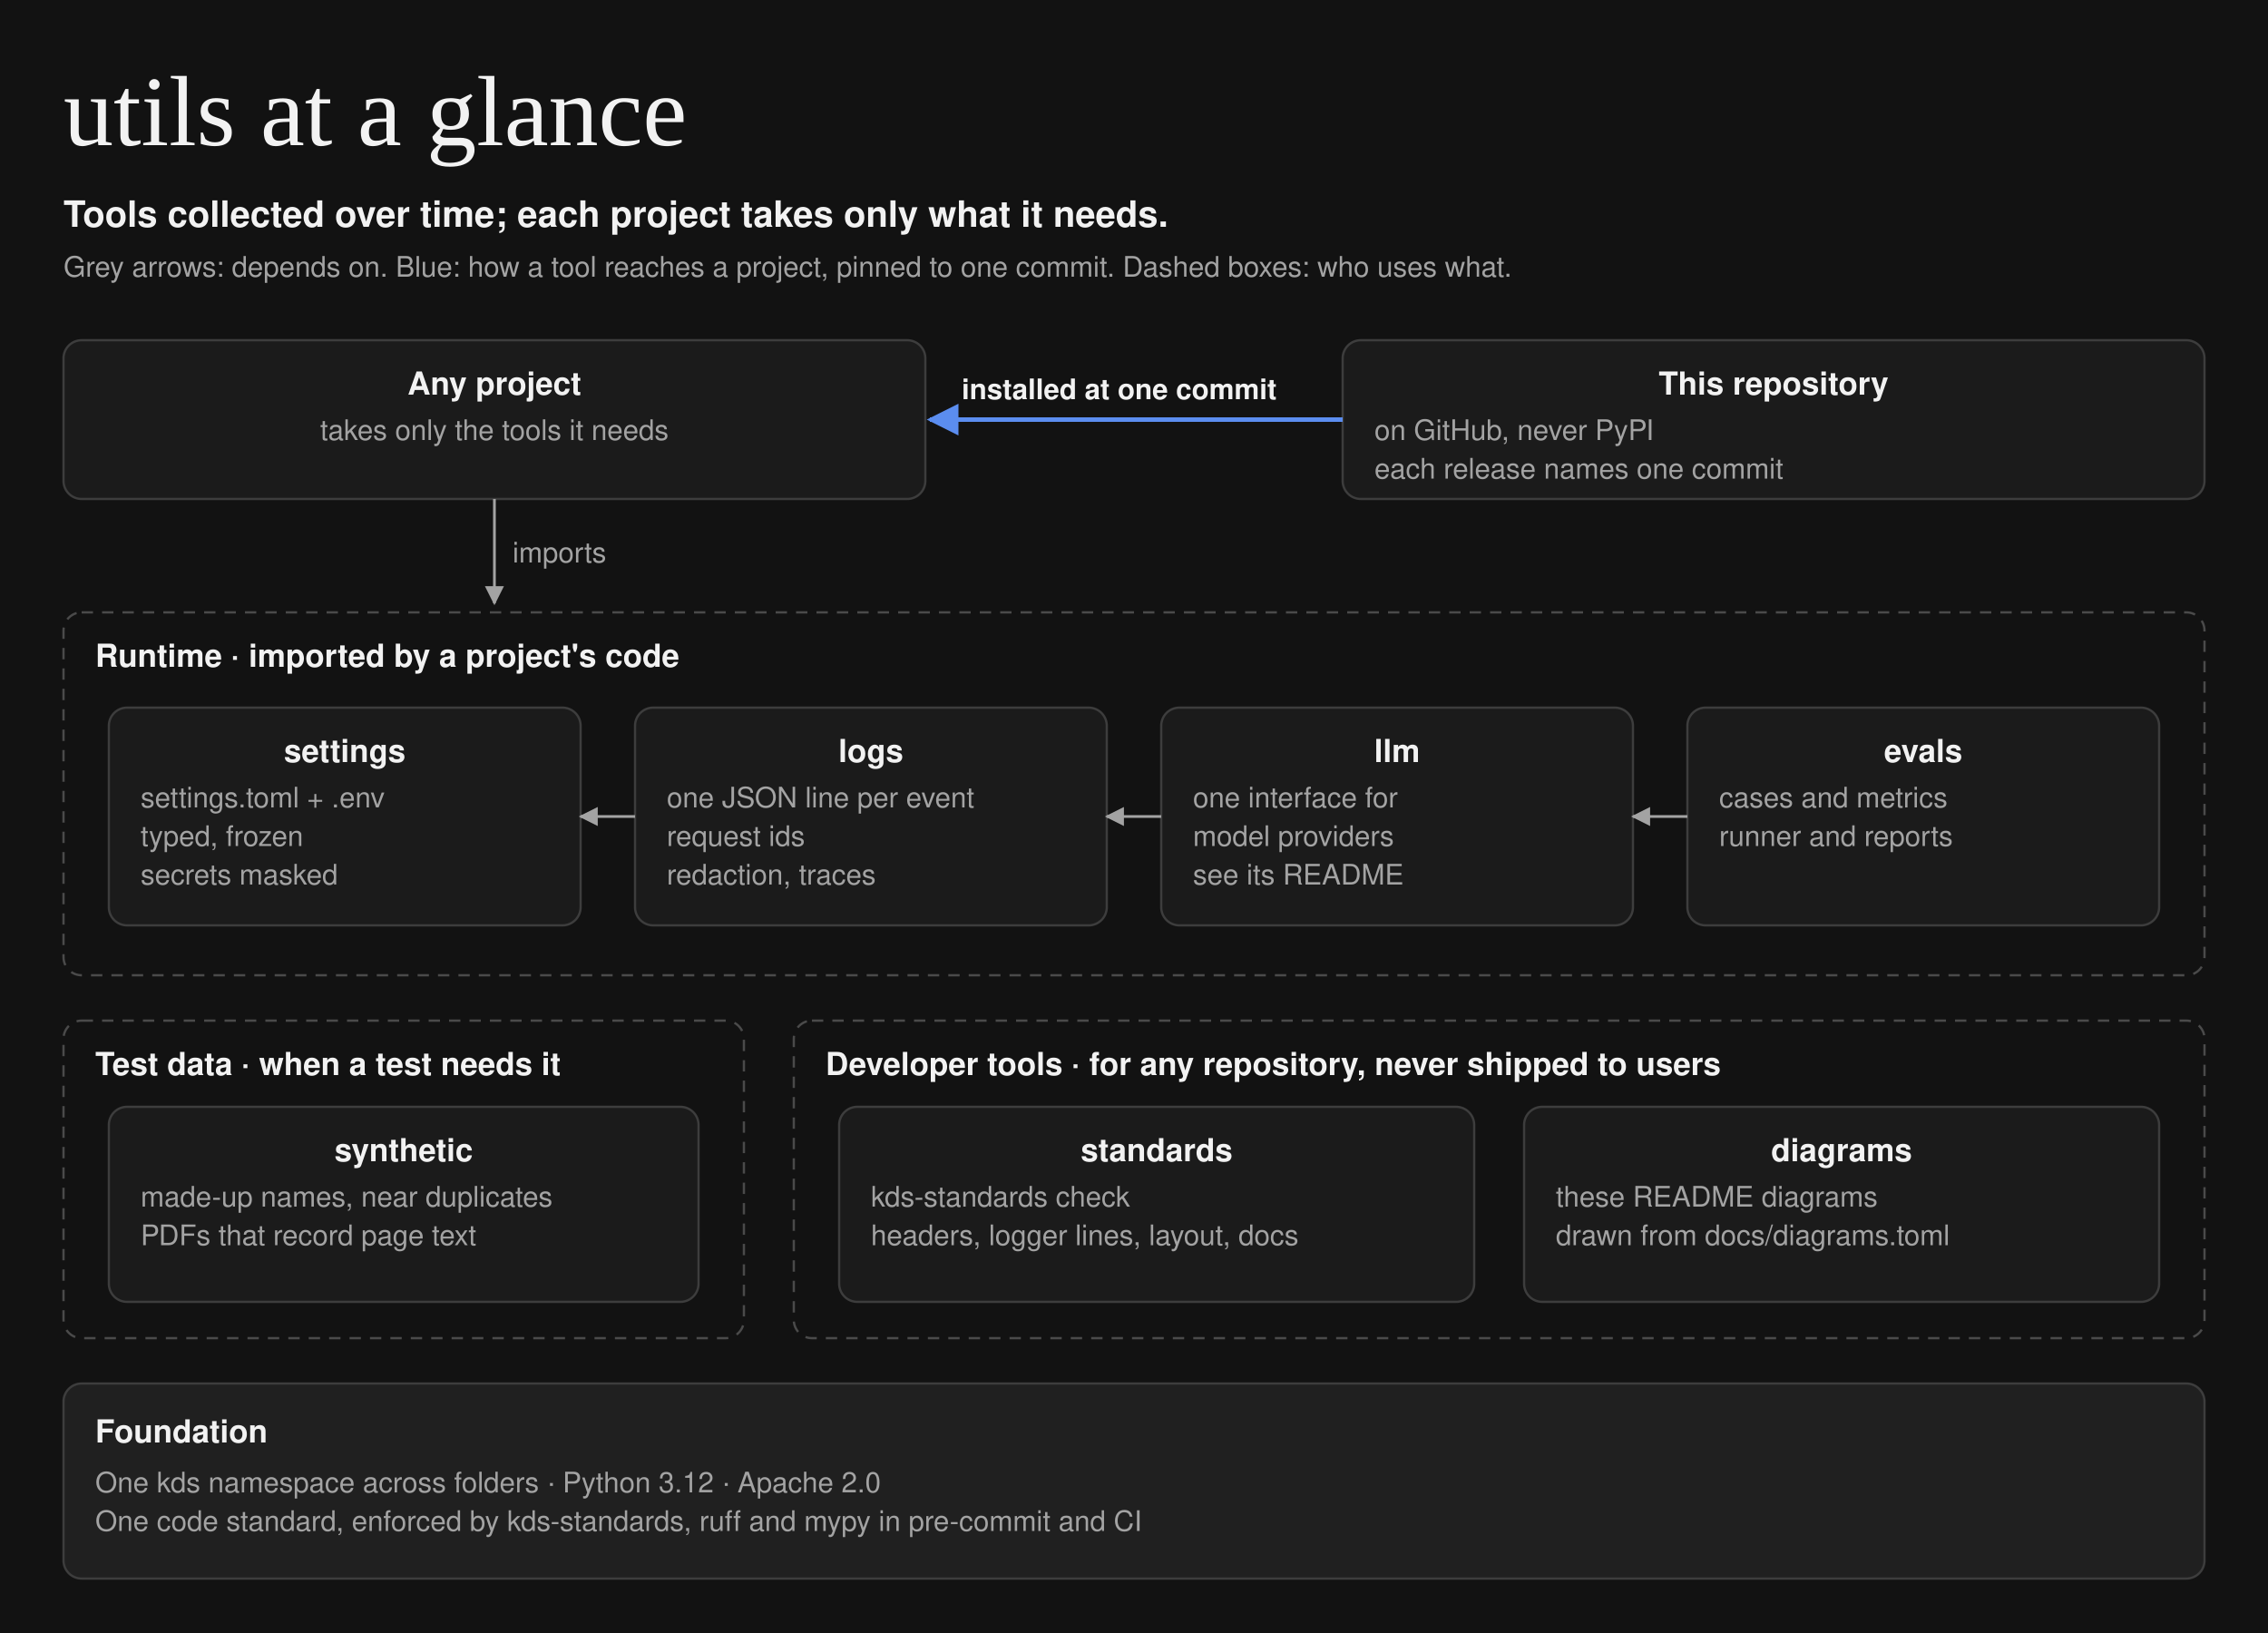
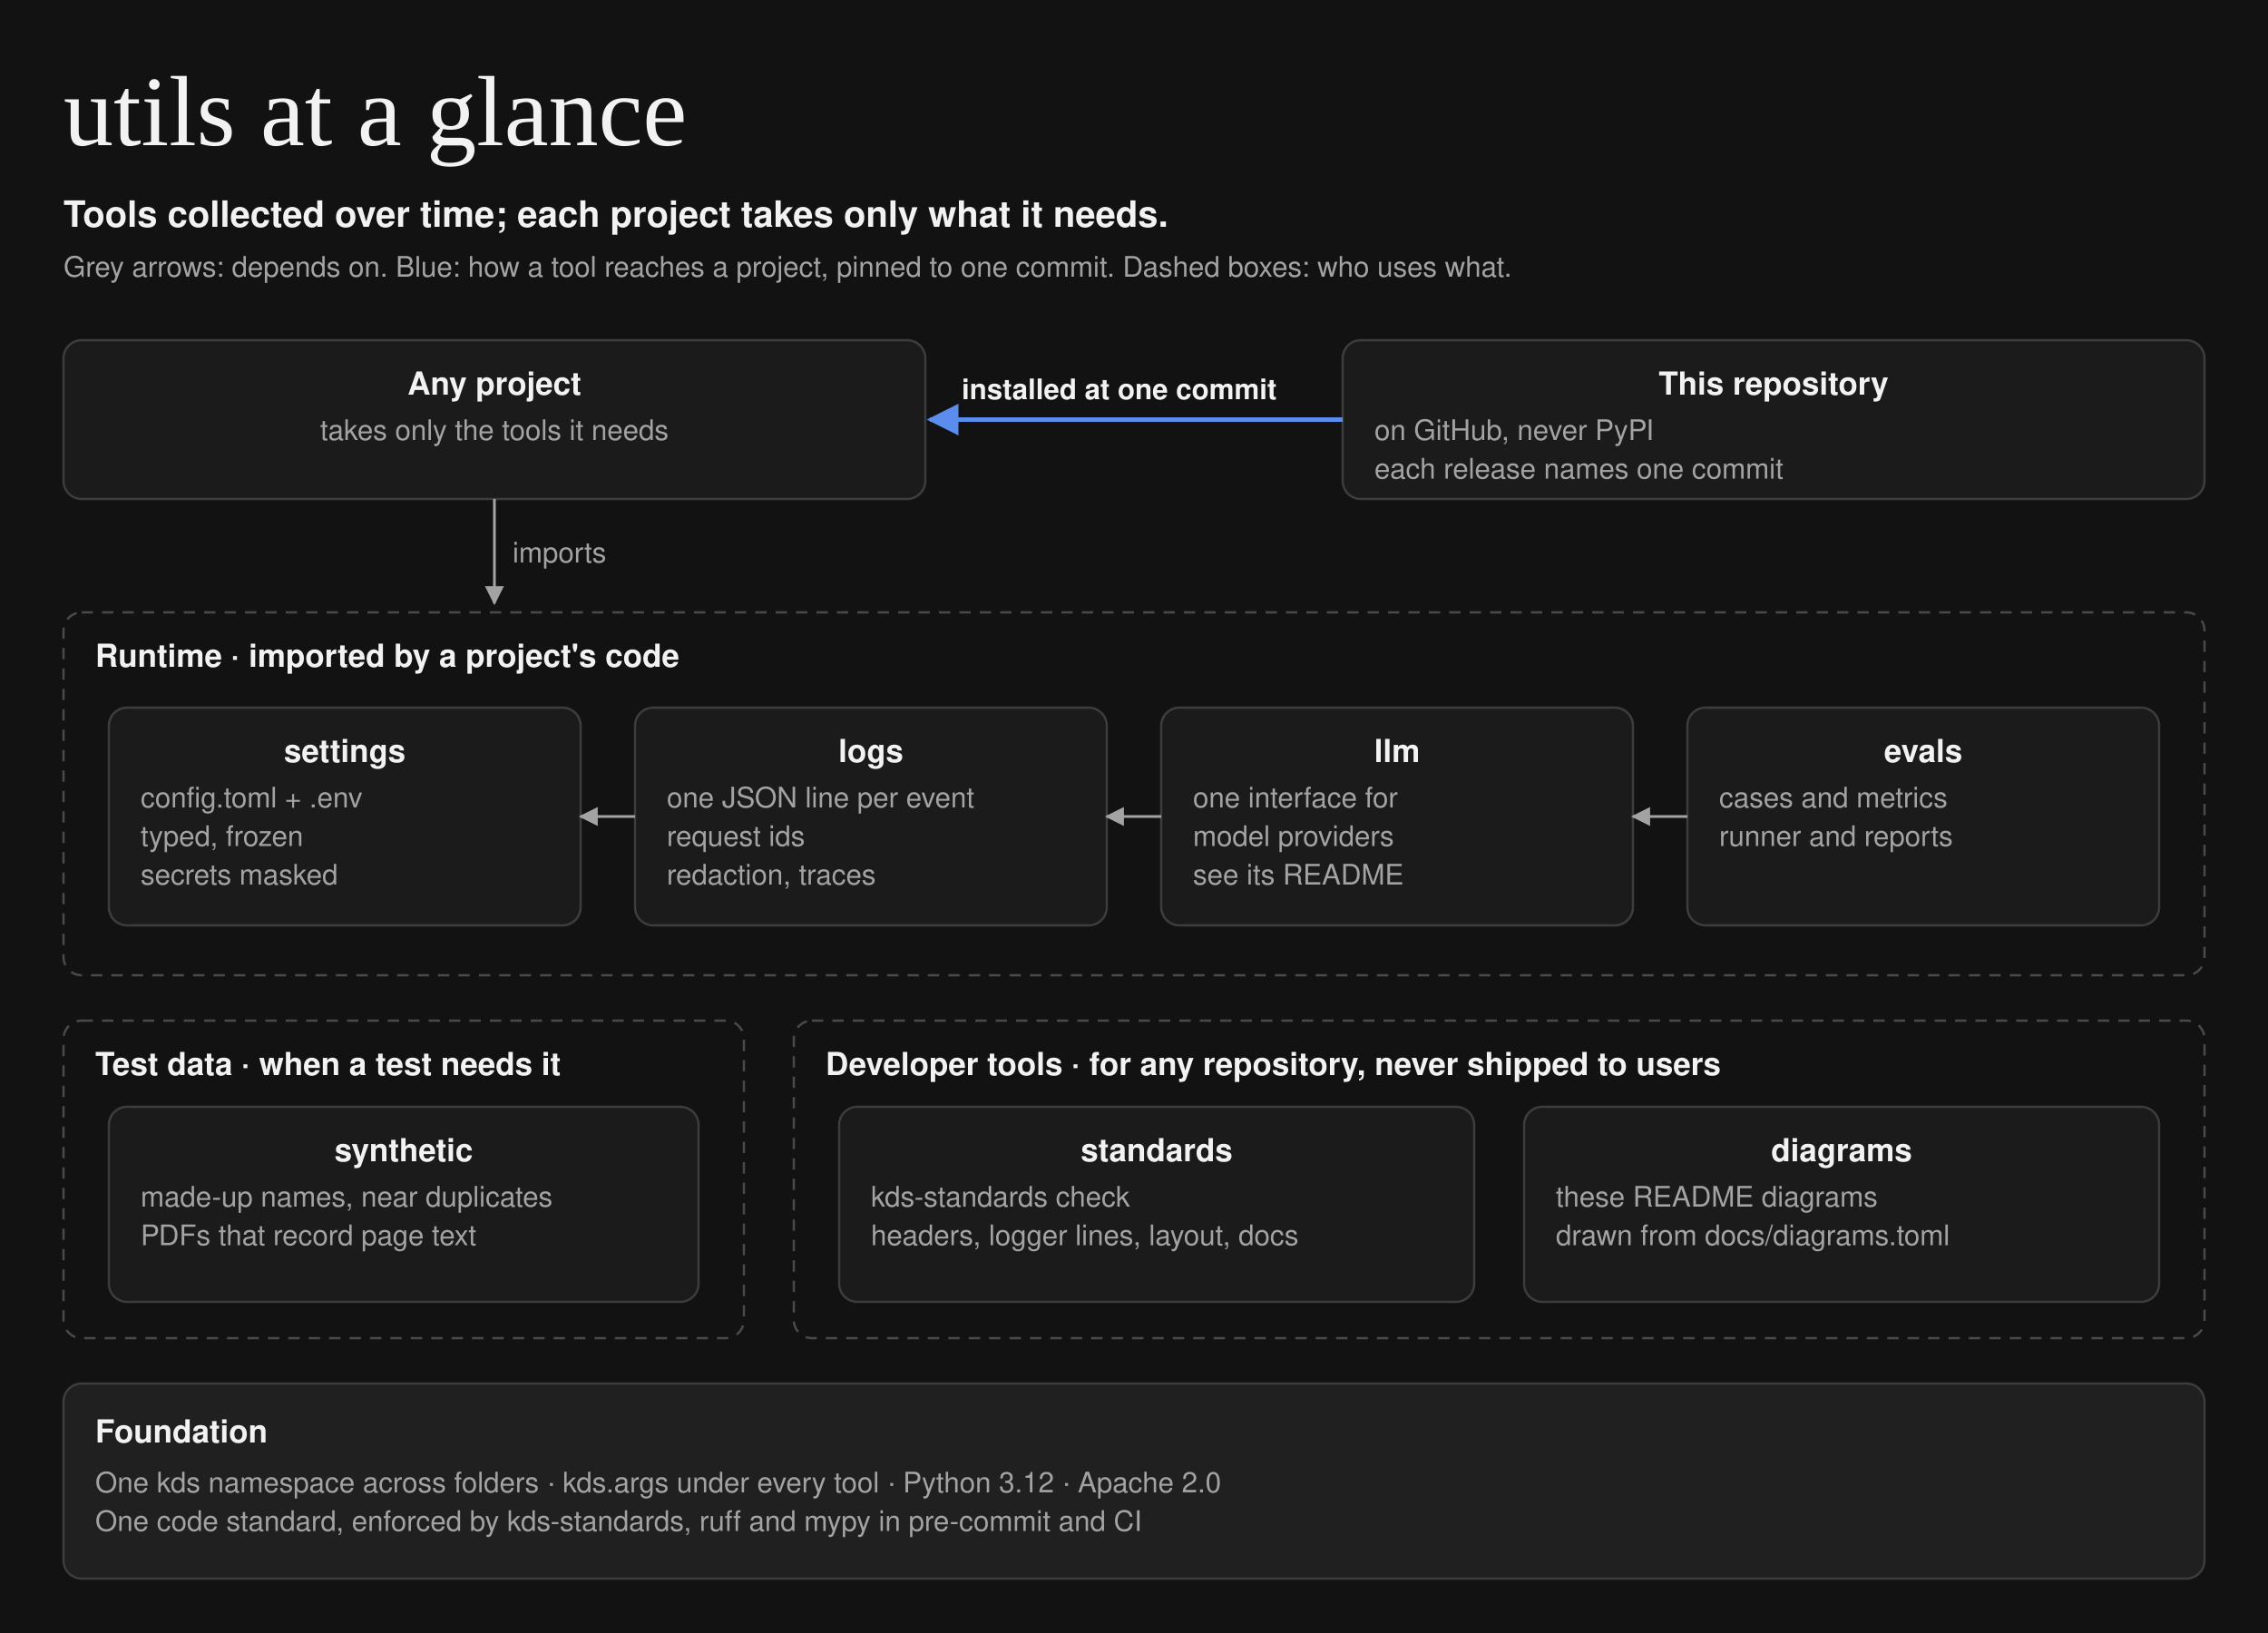
<svg xmlns="http://www.w3.org/2000/svg" width="1000" height="720" viewBox="0 0 1000 720" role="img" aria-labelledby="title desc">
  <defs>
    <marker id="plain" viewBox="0 0 10 10" refX="9" refY="5" markerWidth="7" markerHeight="7" orient="auto">
      <path d="M0 0L10 5L0 10z" fill="#a3a3a3" />
    </marker>
    <marker id="accent" viewBox="0 0 10 10" refX="9" refY="5" markerWidth="7" markerHeight="7" orient="auto">
      <path d="M0 0L10 5L0 10z" fill="#5b8def" />
    </marker>
  </defs>
  <rect width="100%" height="100%" fill="#121212" />
  <text x="28" y="64" font-family="Georgia, 'Times New Roman', serif" fill="#f2f2f2" font-size="44">utils at a glance</text>
  <text x="28" y="100" font-family="-apple-system, 'Segoe UI', Helvetica, Arial, sans-serif" fill="#f2f2f2" font-size="16" font-weight="700">Tools collected over time; each project takes only what it needs.</text>
  <text x="28" y="122" font-family="-apple-system, 'Segoe UI', Helvetica, Arial, sans-serif" fill="#a3a3a3" font-size="12.5">Grey arrows: depends on. Blue: how a tool reaches a project, pinned to one commit. Dashed boxes: who uses what.</text>
  <rect x="28" y="270" width="944" height="160" rx="8" fill="none" stroke="#4a4a4a" stroke-width="1" stroke-dasharray="5 4" />
  <text x="42" y="294" font-family="-apple-system, 'Segoe UI', Helvetica, Arial, sans-serif" fill="#f2f2f2" font-size="14" font-weight="700">Runtime · imported by a project's code</text>
  <rect x="28" y="450" width="300" height="140" rx="8" fill="none" stroke="#4a4a4a" stroke-width="1" stroke-dasharray="5 4" />
  <text x="42" y="474" font-family="-apple-system, 'Segoe UI', Helvetica, Arial, sans-serif" fill="#f2f2f2" font-size="14" font-weight="700">Test data · when a test needs it</text>
  <rect x="350" y="450" width="622" height="140" rx="8" fill="none" stroke="#4a4a4a" stroke-width="1" stroke-dasharray="5 4" />
  <text x="364" y="474" font-family="-apple-system, 'Segoe UI', Helvetica, Arial, sans-serif" fill="#f2f2f2" font-size="14" font-weight="700">Developer tools · for any repository, never shipped to users</text>
  <rect x="28" y="150" width="380" height="70" rx="8" fill="#1b1b1b" stroke="#3d3d3d" stroke-width="1" />
  <text x="218" y="174" text-anchor="middle" font-family="-apple-system, 'Segoe UI', Helvetica, Arial, sans-serif" fill="#f2f2f2" font-size="14" font-weight="700">Any project</text>
  <text x="218" y="194" text-anchor="middle" font-family="-apple-system, 'Segoe UI', Helvetica, Arial, sans-serif" fill="#a3a3a3" font-size="12.5">takes only the tools it needs</text>
  <rect x="592" y="150" width="380" height="70" rx="8" fill="#1b1b1b" stroke="#3d3d3d" stroke-width="1" />
  <text x="782" y="174" text-anchor="middle" font-family="-apple-system, 'Segoe UI', Helvetica, Arial, sans-serif" fill="#f2f2f2" font-size="14" font-weight="700">This repository</text>
  <text x="606" y="194" font-family="-apple-system, 'Segoe UI', Helvetica, Arial, sans-serif" fill="#a3a3a3" font-size="12.5">on GitHub, never PyPI</text>
  <text x="606" y="211" font-family="-apple-system, 'Segoe UI', Helvetica, Arial, sans-serif" fill="#a3a3a3" font-size="12.5">each release names one commit</text>
  <rect x="48" y="312" width="208" height="96" rx="8" fill="#1b1b1b" stroke="#3d3d3d" stroke-width="1" />
  <text x="152" y="336" text-anchor="middle" font-family="-apple-system, 'Segoe UI', Helvetica, Arial, sans-serif" fill="#f2f2f2" font-size="14" font-weight="700">settings</text>
-   <text x="62" y="356" font-family="-apple-system, 'Segoe UI', Helvetica, Arial, sans-serif" fill="#a3a3a3" font-size="12.5">settings.toml + .env</text>
+   <text x="62" y="356" font-family="-apple-system, 'Segoe UI', Helvetica, Arial, sans-serif" fill="#a3a3a3" font-size="12.5">config.toml + .env</text>
  <text x="62" y="373" font-family="-apple-system, 'Segoe UI', Helvetica, Arial, sans-serif" fill="#a3a3a3" font-size="12.5">typed, frozen</text>
  <text x="62" y="390" font-family="-apple-system, 'Segoe UI', Helvetica, Arial, sans-serif" fill="#a3a3a3" font-size="12.5">secrets masked</text>
  <rect x="280" y="312" width="208" height="96" rx="8" fill="#1b1b1b" stroke="#3d3d3d" stroke-width="1" />
  <text x="384" y="336" text-anchor="middle" font-family="-apple-system, 'Segoe UI', Helvetica, Arial, sans-serif" fill="#f2f2f2" font-size="14" font-weight="700">logs</text>
  <text x="294" y="356" font-family="-apple-system, 'Segoe UI', Helvetica, Arial, sans-serif" fill="#a3a3a3" font-size="12.5">one JSON line per event</text>
  <text x="294" y="373" font-family="-apple-system, 'Segoe UI', Helvetica, Arial, sans-serif" fill="#a3a3a3" font-size="12.5">request ids</text>
  <text x="294" y="390" font-family="-apple-system, 'Segoe UI', Helvetica, Arial, sans-serif" fill="#a3a3a3" font-size="12.5">redaction, traces</text>
  <rect x="512" y="312" width="208" height="96" rx="8" fill="#1b1b1b" stroke="#3d3d3d" stroke-width="1" />
  <text x="616" y="336" text-anchor="middle" font-family="-apple-system, 'Segoe UI', Helvetica, Arial, sans-serif" fill="#f2f2f2" font-size="14" font-weight="700">llm</text>
  <text x="526" y="356" font-family="-apple-system, 'Segoe UI', Helvetica, Arial, sans-serif" fill="#a3a3a3" font-size="12.5">one interface for</text>
  <text x="526" y="373" font-family="-apple-system, 'Segoe UI', Helvetica, Arial, sans-serif" fill="#a3a3a3" font-size="12.5">model providers</text>
  <text x="526" y="390" font-family="-apple-system, 'Segoe UI', Helvetica, Arial, sans-serif" fill="#a3a3a3" font-size="12.5">see its README</text>
  <rect x="744" y="312" width="208" height="96" rx="8" fill="#1b1b1b" stroke="#3d3d3d" stroke-width="1" />
  <text x="848" y="336" text-anchor="middle" font-family="-apple-system, 'Segoe UI', Helvetica, Arial, sans-serif" fill="#f2f2f2" font-size="14" font-weight="700">evals</text>
  <text x="758" y="356" font-family="-apple-system, 'Segoe UI', Helvetica, Arial, sans-serif" fill="#a3a3a3" font-size="12.5">cases and metrics</text>
  <text x="758" y="373" font-family="-apple-system, 'Segoe UI', Helvetica, Arial, sans-serif" fill="#a3a3a3" font-size="12.5">runner and reports</text>
  <rect x="48" y="488" width="260" height="86" rx="8" fill="#1b1b1b" stroke="#3d3d3d" stroke-width="1" />
  <text x="178" y="512" text-anchor="middle" font-family="-apple-system, 'Segoe UI', Helvetica, Arial, sans-serif" fill="#f2f2f2" font-size="14" font-weight="700">synthetic</text>
  <text x="62" y="532" font-family="-apple-system, 'Segoe UI', Helvetica, Arial, sans-serif" fill="#a3a3a3" font-size="12.5">made-up names, near duplicates</text>
  <text x="62" y="549" font-family="-apple-system, 'Segoe UI', Helvetica, Arial, sans-serif" fill="#a3a3a3" font-size="12.5">PDFs that record page text</text>
  <rect x="370" y="488" width="280" height="86" rx="8" fill="#1b1b1b" stroke="#3d3d3d" stroke-width="1" />
  <text x="510" y="512" text-anchor="middle" font-family="-apple-system, 'Segoe UI', Helvetica, Arial, sans-serif" fill="#f2f2f2" font-size="14" font-weight="700">standards</text>
  <text x="384" y="532" font-family="-apple-system, 'Segoe UI', Helvetica, Arial, sans-serif" fill="#a3a3a3" font-size="12.5">kds-standards check</text>
  <text x="384" y="549" font-family="-apple-system, 'Segoe UI', Helvetica, Arial, sans-serif" fill="#a3a3a3" font-size="12.5">headers, logger lines, layout, docs</text>
  <rect x="672" y="488" width="280" height="86" rx="8" fill="#1b1b1b" stroke="#3d3d3d" stroke-width="1" />
  <text x="812" y="512" text-anchor="middle" font-family="-apple-system, 'Segoe UI', Helvetica, Arial, sans-serif" fill="#f2f2f2" font-size="14" font-weight="700">diagrams</text>
  <text x="686" y="532" font-family="-apple-system, 'Segoe UI', Helvetica, Arial, sans-serif" fill="#a3a3a3" font-size="12.5">these README diagrams</text>
  <text x="686" y="549" font-family="-apple-system, 'Segoe UI', Helvetica, Arial, sans-serif" fill="#a3a3a3" font-size="12.5">drawn from docs/diagrams.toml</text>
  <path d="M592 185 L410 185" fill="none" stroke="#5b8def" stroke-width="2" marker-end="url(#accent)" />
  <text x="424" y="176" font-family="-apple-system, 'Segoe UI', Helvetica, Arial, sans-serif" fill="#f2f2f2" font-size="12.5" font-weight="700">installed at one commit</text>
  <path d="M280 360 L256 360" fill="none" stroke="#a3a3a3" stroke-width="1.2" marker-end="url(#plain)" />
  <path d="M512 360 L488 360" fill="none" stroke="#a3a3a3" stroke-width="1.2" marker-end="url(#plain)" />
  <path d="M744 360 L720 360" fill="none" stroke="#a3a3a3" stroke-width="1.2" marker-end="url(#plain)" />
  <path d="M218 220 L218 266" fill="none" stroke="#a3a3a3" stroke-width="1.2" marker-end="url(#plain)" />
  <text x="226" y="248" font-family="-apple-system, 'Segoe UI', Helvetica, Arial, sans-serif" fill="#a3a3a3" font-size="12.5" font-weight="400">imports</text>
  <rect x="28" y="610" width="944" height="86" rx="8" fill="#202020" stroke="#3d3d3d" stroke-width="1" />
  <text x="42" y="636" font-family="-apple-system, 'Segoe UI', Helvetica, Arial, sans-serif" fill="#f2f2f2" font-size="14" font-weight="700">Foundation</text>
-   <text x="42" y="658" font-family="-apple-system, 'Segoe UI', Helvetica, Arial, sans-serif" fill="#a3a3a3" font-size="12.5">One kds namespace across folders · Python 3.12 · Apache 2.0</text>
+   <text x="42" y="658" font-family="-apple-system, 'Segoe UI', Helvetica, Arial, sans-serif" fill="#a3a3a3" font-size="12.5">One kds namespace across folders · kds.args under every tool · Python 3.12 · Apache 2.0</text>
  <text x="42" y="675" font-family="-apple-system, 'Segoe UI', Helvetica, Arial, sans-serif" fill="#a3a3a3" font-size="12.5">One code standard, enforced by kds-standards, ruff and mypy in pre-commit and CI</text>
</svg>
